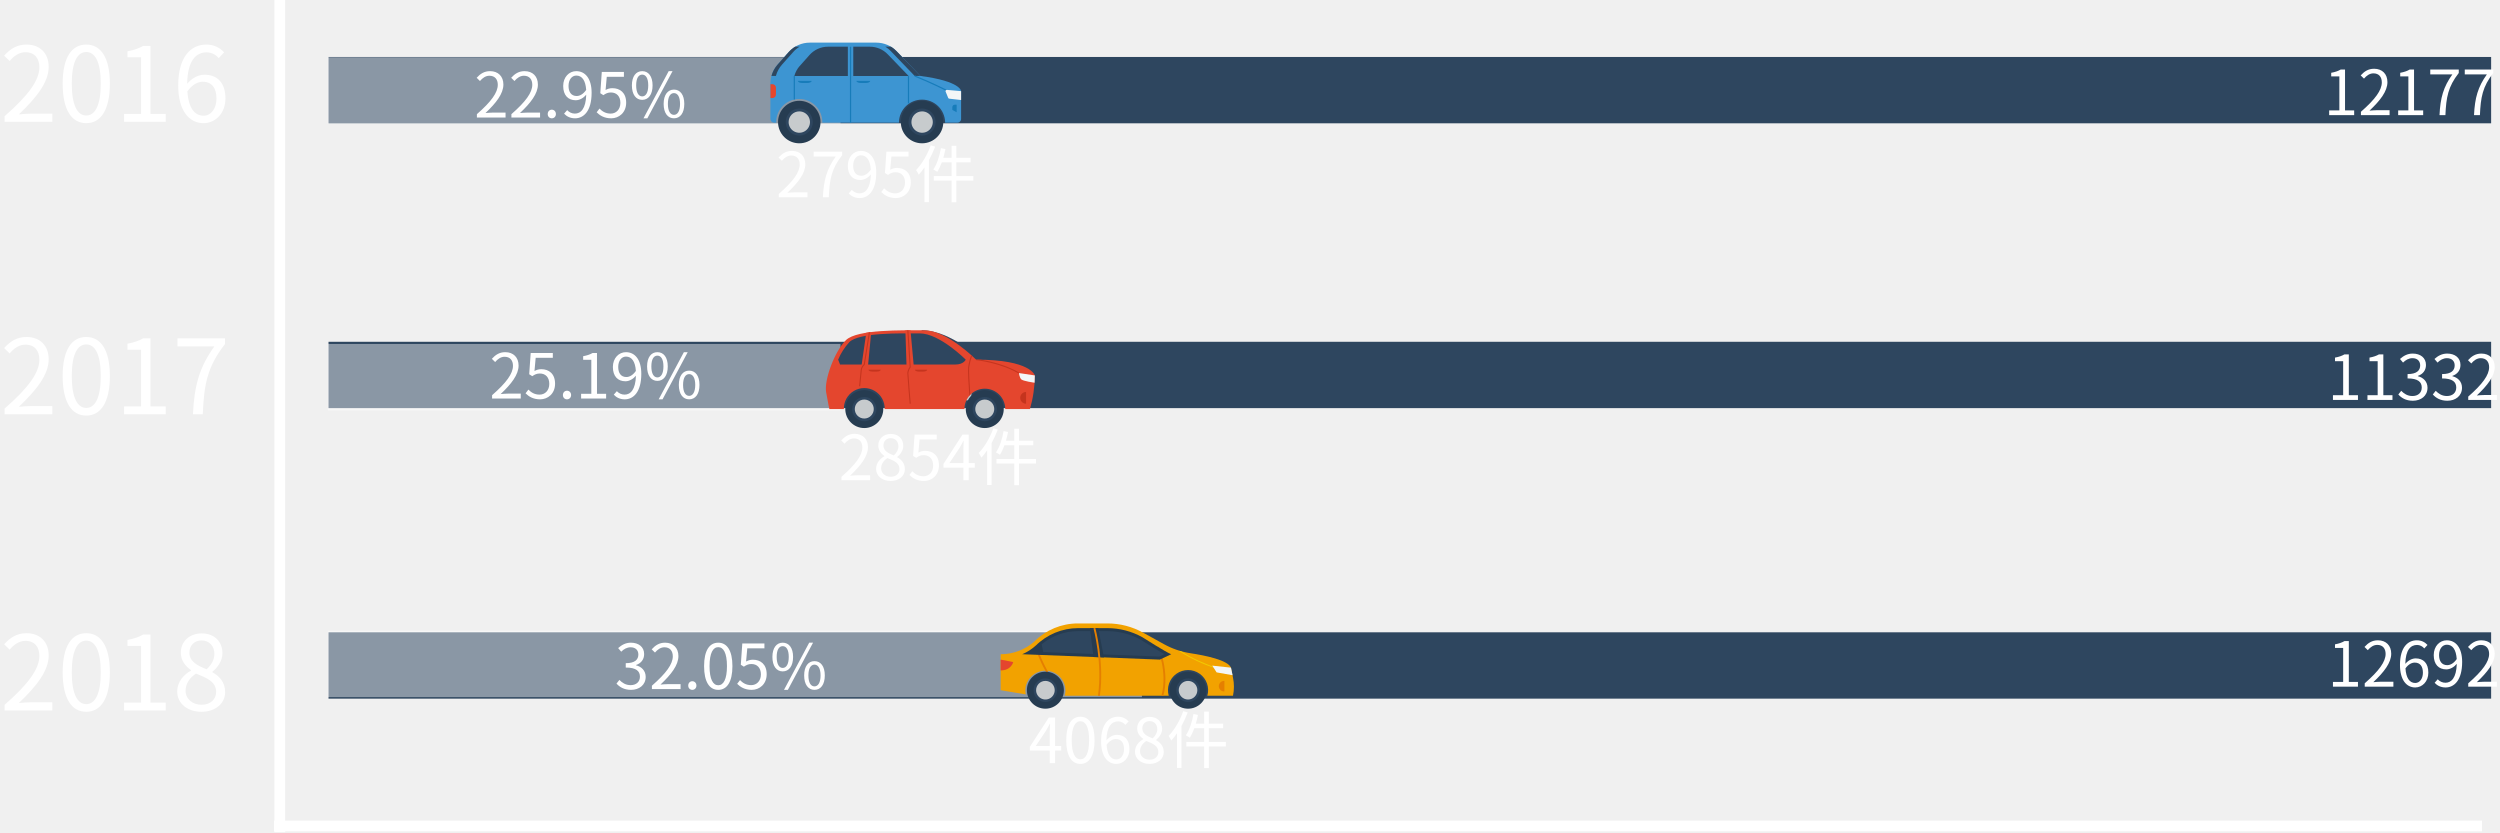
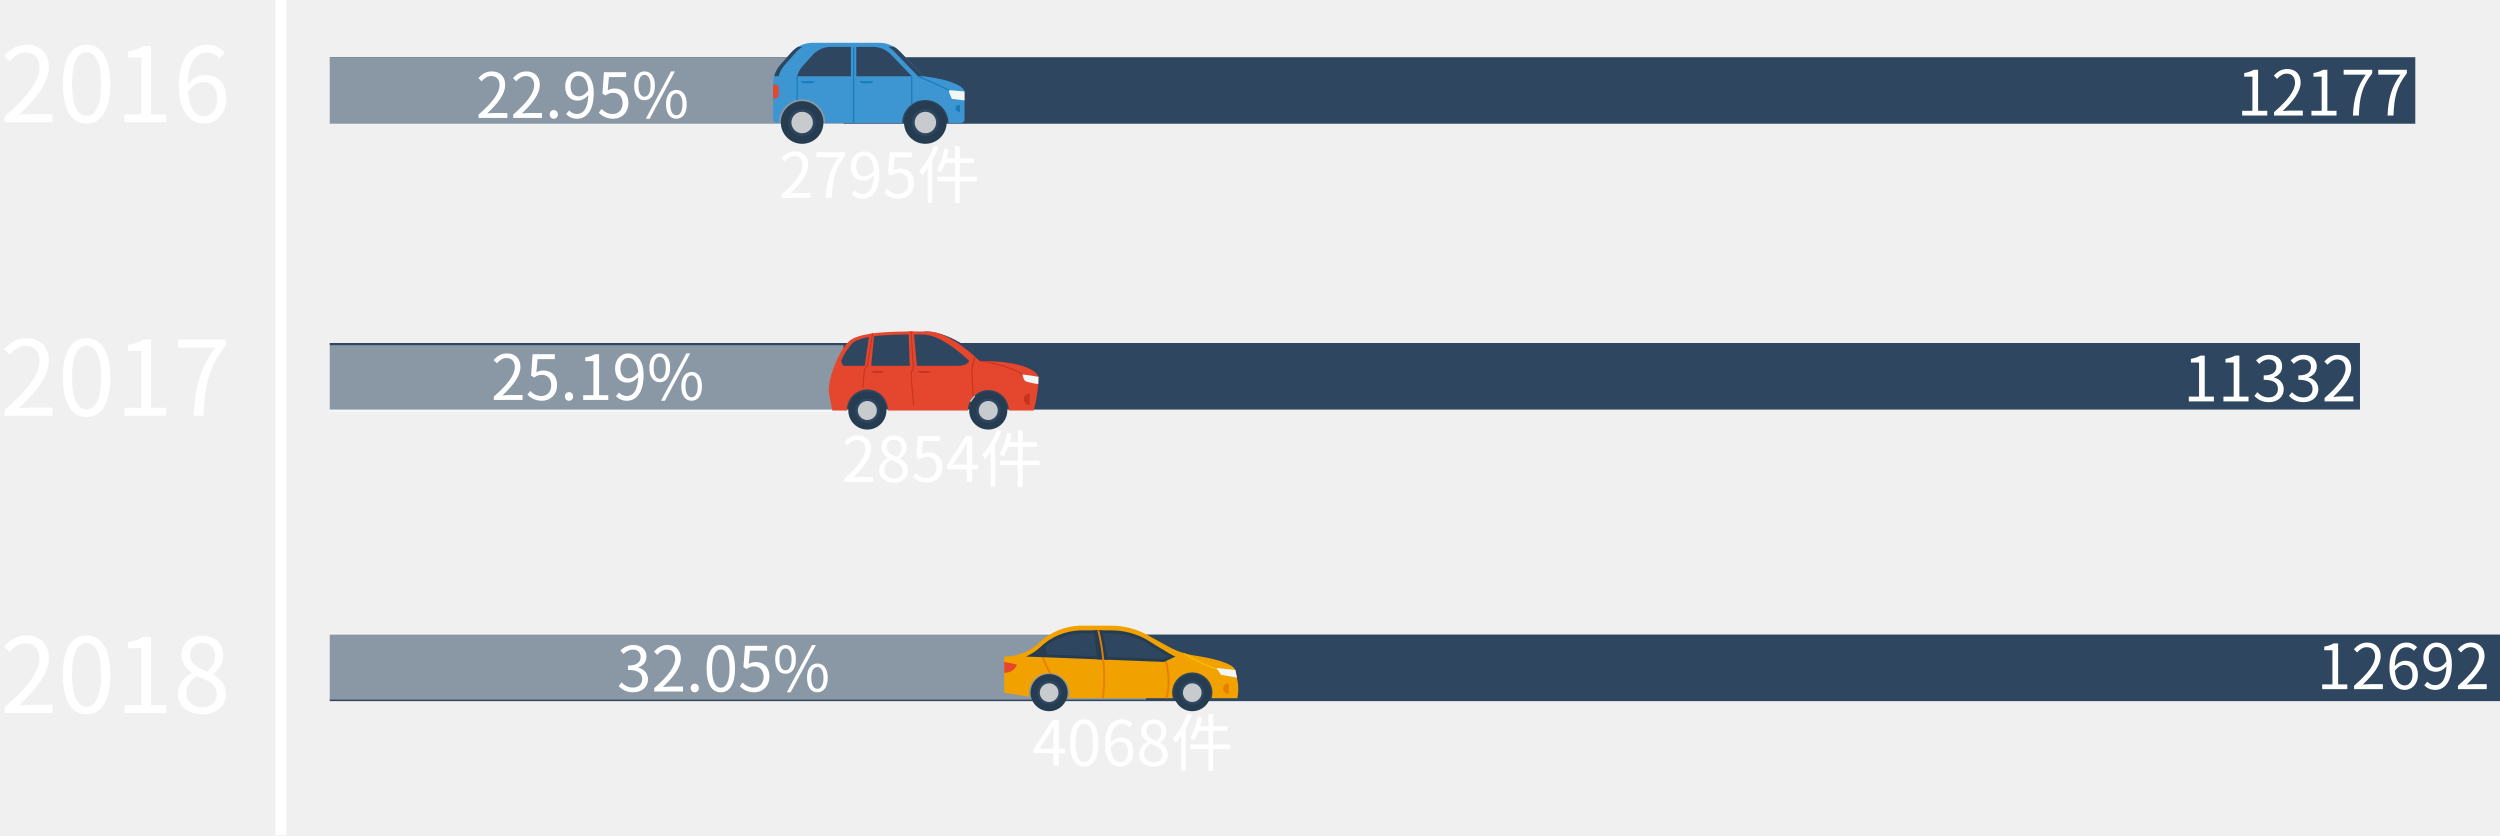
- <svg xmlns="http://www.w3.org/2000/svg" viewBox="0 0 1316.62 438.25">
+ <svg xmlns="http://www.w3.org/2000/svg" viewBox="0 0 1311.95 438.25">
  <defs>
-     <style>.cls-1,.cls-17,.cls-2,.cls-4{fill:#fff;}.cls-2{font-size:54.54px;}.cls-17,.cls-2{font-family:NotoSansCJKtc-Regular-B5pc-H, Noto Sans CJK TC;}.cls-3{fill:#2e465f;}.cls-4{opacity:0.44;}.cls-5{fill:#3d95d2;}.cls-6{fill:#177cba;}.cls-7{fill:#263c51;}.cls-8{fill:#c7cbcd;}.cls-9{fill:#f3f6f7;}.cls-10{fill:#e4462e;}.cls-11{fill:#9caba8;}.cls-12{fill:#c5341e;}.cls-13{fill:#f2a200;}.cls-14{fill:#f2ca00;}.cls-15{fill:#e57f00;}.cls-16{fill:none;stroke:#e57f00;stroke-miterlimit:10;}.cls-17{font-size:32.74px;}</style>
+     <style>.cls-1,.cls-17,.cls-2,.cls-4{fill:#fff;}.cls-2{font-size:54.54px;}.cls-17,.cls-2{font-family:NotoSansCJKtc-Medium-B5pc-H, Noto Sans CJK TC;}.cls-3{fill:#2e465f;}.cls-4{opacity:0.44;}.cls-5{fill:#3d95d2;}.cls-6{fill:#177cba;}.cls-7{fill:#263c51;}.cls-8{fill:#c7cbcd;}.cls-9{fill:#f3f6f7;}.cls-10{fill:#e4462e;}.cls-11{fill:#9caba8;}.cls-12{fill:#c5341e;}.cls-13{fill:#f2a200;}.cls-14{fill:#f2ca00;}.cls-15{fill:#e57f00;}.cls-16{fill:none;stroke:#e57f00;stroke-miterlimit:10;}.cls-17{font-size:32.74px;}</style>
  </defs>
  <g id="圖層_2" data-name="圖層 2">
    <g id="圖層_11" data-name="圖層 11">
      <rect class="cls-1" x="144.51" width="5.66" height="438.25" />
-       <rect class="cls-1" x="722.9" y="-146.4" width="5.66" height="1162.8" transform="translate(290.73 1160.73) rotate(-90)" />
      <text class="cls-2" transform="translate(0 64.16)">2016</text>
      <text class="cls-2" transform="translate(0 218.16)">2017</text>
      <text class="cls-2" transform="translate(0 374.16)">2018</text>
-       <polygon class="cls-3" points="1311.95 30 1311.95 64.94 173.01 64.94 173.01 30 1311.95 30 1311.95 30" />
-       <polygon class="cls-3" points="1311.95 180 1311.95 214.94 173.01 214.94 173.01 180 1311.95 180 1311.95 180" />
+       <polygon class="cls-3" points="1267.5 30 1267.5 64.94 173.01 64.94 173.01 30.01 1267.5 30 1267.5 30" />
+       <polygon class="cls-3" points="1238.47 180 1238.47 214.94 173.01 214.94 173.01 180 1238.47 180 1238.47 180" />
      <polygon class="cls-3" points="1311.95 333 1311.95 367.94 173.01 367.94 173.01 333 1311.95 333 1311.95 333" />
      <text />
      <rect class="cls-4" x="172.65" y="181.15" width="270" height="35" />
      <rect class="cls-4" x="172.65" y="30.15" width="270" height="35" />
      <rect class="cls-4" x="172.65" y="332.15" width="428.74" height="35" />
      <path class="cls-5" d="M409.52,34l5.81-6.55a14.9,14.9,0,0,1,11.16-5h35A14.93,14.93,0,0,1,472.22,27l12.49,13c21.45,2.79,21.45,8,21.45,8V62.67a1.92,1.92,0,0,1-1.92,1.92h-6.5c0-.1,0-.2,0-.31a12.16,12.16,0,0,0-24.31,0c0,.11,0,.21,0,.31H433.08c0-.1,0-.2,0-.31a12.15,12.15,0,1,0-24.3,0c0,.11,0,.21,0,.31h-1.13a1.92,1.92,0,0,1-1.92-1.92V43.92a14.87,14.87,0,0,1,3.76-9.9Z" />
      <path class="cls-6" d="M501.54,57.88V56.42a1.28,1.28,0,0,1,1.28-1.28h1v4" />
      <path class="cls-3" d="M421.18,34.76,426.29,29a13.09,13.09,0,0,1,9.79-4.41h22a13.1,13.1,0,0,1,9.44,4l11,11.42H418.34a13.16,13.16,0,0,1,2.84-5.29Z" />
      <path class="cls-3" d="M417.68,27.47,411.86,34a14.94,14.94,0,0,0-3.24,6h-2.34a14.82,14.82,0,0,1,3.24-6l5.81-6.55a14.93,14.93,0,0,1,3.44-2.87h2.35a14.72,14.72,0,0,0-3.44,2.87Z" />
      <path class="cls-3" d="M469.22,27a15,15,0,0,0-3-2.43h3a15,15,0,0,1,3,2.43l12.49,13h-3L469.22,27Z" />
      <path class="cls-6" d="M458.29,42.6h0c0,.61-1,1.11-2.22,1.11h-2.81c-1.22,0-2.22-.5-2.22-1.11h7.25Z" />
      <path class="cls-6" d="M427.46,42.6h0c0,.61-1,1.11-2.22,1.11h-2.81c-1.23,0-2.22-.5-2.22-1.11h7.25Z" />
      <polygon class="cls-5" points="449.37 23.75 449.37 42.6 446.52 42.6 446.52 23.75 449.37 23.75 449.37 23.75" />
      <polygon class="cls-6" points="447.62 64.59 448.26 64.59 448.26 24.6 447.62 24.6 447.62 64.59 447.62 64.59" />
      <path class="cls-6" d="M418,52.5V40.05h.64v12.3c-.22,0-.43.1-.64.15Z" />
      <path class="cls-6" d="M478.77,54.24c-.22.15-.43.31-.64.47V40.05h.64V54.24Z" />
      <path class="cls-7" d="M485.61,53.09a11.19,11.19,0,1,1-11.2,11.19,11.19,11.19,0,0,1,11.2-11.19Z" />
      <path class="cls-3" d="M485.6,57.15a7.13,7.13,0,1,1-7.13,7.13,7.14,7.14,0,0,1,7.13-7.13Z" />
      <path class="cls-8" d="M485.6,58.66A5.63,5.63,0,1,1,480,64.28a5.62,5.62,0,0,1,5.62-5.62Z" />
      <path class="cls-7" d="M420.94,53.09a11.19,11.19,0,1,1-11.19,11.19,11.18,11.18,0,0,1,11.19-11.19Z" />
      <path class="cls-3" d="M420.94,57.15a7.13,7.13,0,1,1-7.13,7.13,7.14,7.14,0,0,1,7.13-7.13Z" />
      <path class="cls-8" d="M420.94,58.66a5.63,5.63,0,1,1-5.62,5.62,5.62,5.62,0,0,1,5.62-5.62Z" />
      <path class="cls-6" d="M503,50.29l.32-.55a222.7,222.7,0,0,0-21.47-10l-.25.59A225.31,225.31,0,0,1,503,50.29Z" />
      <path class="cls-9" d="M506.16,48l-7.52-.67a.65.65,0,0,0-.65.88l1.38,3.36a.62.62,0,0,0,.52.39l6.27.72V48Z" />
      <path class="cls-10" d="M408.65,46.18v3.63a1.83,1.83,0,0,1-1.83,1.83h-1.06v-7.3h1.06a1.83,1.83,0,0,1,1.83,1.84Z" />
      <polygon class="cls-8" points="506.54 187.69 511.59 187.69 511.59 210.83 506.54 210.83 506.54 187.69 506.54 187.69" />
      <polygon class="cls-11" points="506.54 187.69 511.59 187.69 511.59 195.89 506.54 195.89 506.54 187.69 506.54 187.69" />
      <polygon class="cls-8" points="467.97 187.69 473.02 187.69 473.02 210.83 467.97 210.83 467.97 187.69 467.97 187.69" />
      <polygon class="cls-11" points="467.97 187.69 473.02 187.69 473.02 195.89 467.97 195.89 467.97 187.69 467.97 187.69" />
      <path class="cls-3" d="M516.36,189.43s-15-15.51-31.28-15.51L512.23,192l4.13-2.55Z" />
      <path class="cls-10" d="M445.55,179.1c5.9-5.72,29.68-5.15,41.41-5.15s27.11,15.46,27.11,15.46c28.91,0,30.91,8.31,30.91,8.31a64.56,64.56,0,0,1-2.57,17.73h-13a10.75,10.75,0,1,0-21.5,0H465.92a10.75,10.75,0,1,0-21.49,0H436.8s-.58-2.29-1.72-8.87,4.58-21.75,10.47-27.48Z" />
      <path class="cls-7" d="M518.62,205.43a10,10,0,1,1-10,10,10,10,0,0,1,10-10Z" />
      <path class="cls-3" d="M518.62,209.07a6.39,6.39,0,1,1-6.39,6.38,6.38,6.38,0,0,1,6.39-6.38Z" />
      <path class="cls-8" d="M518.62,210.42a5,5,0,1,1-5,5,5,5,0,0,1,5-5Z" />
      <path class="cls-7" d="M455.17,205.43a10,10,0,1,1-10,10,10,10,0,0,1,10-10Z" />
      <path class="cls-3" d="M455.17,209.07a6.39,6.39,0,1,1-6.38,6.38,6.39,6.39,0,0,1,6.38-6.38Z" />
      <path class="cls-8" d="M455.17,210.42a5,5,0,1,1-5,5,5,5,0,0,1,5-5Z" />
      <path class="cls-12" d="M537.55,196.7l-.3.49c-10-6.19-23.07-7.49-23.21-7.5l0-.28c.79,0,1.55,0,2.29,0,4.23.66,13.59,2.56,21.19,7.27Z" />
      <path class="cls-9" d="M544.84,201.57s-6.08-.86-7-1.79-1.24-3.32-1.24-3.32l8.39,1.26c0,1.3-.05,2.58-.13,3.81v0Z" />
      <path class="cls-3" d="M447.27,180.18c5.28-5.12,26.56-4.61,37.07-4.61s24.26,13.84,24.26,13.84-1.11,2.57-5.5,2.57H442.41l-1-2.57a31.39,31.39,0,0,1,5.89-9.23Z" />
      <polygon class="cls-10" points="479.51 173.94 481.28 193.3 477.44 193.3 476.82 173.94 479.51 173.94 479.51 173.94" />
      <polygon class="cls-10" points="458.83 174.88 457.07 193.3 453.61 193.3 456.22 175.24 458.83 174.88 458.83 174.88" />
      <path class="cls-12" d="M479.07,212.63l.57,0c0-.15-1.25-14.71-1.25-16.12a6.49,6.49,0,0,1,1.19-3l.07-.09v-.1l-1.25-19.36-.57,0,1.24,19.26a6.76,6.76,0,0,0-1.24,3.25c0,1.43,1.2,15.56,1.25,16.17Z" />
      <path class="cls-12" d="M453,203.46c0-.07.77-7.27.88-8.74a4.33,4.33,0,0,1,1.47-2.52l.08-.07,2.72-17.08-.56-.09-2.69,16.88a4.77,4.77,0,0,0-1.59,2.83c-.11,1.47-.87,8.66-.88,8.73l.57.06Z" />
      <path class="cls-12" d="M488.32,194.69h0c0,.55-.89,1-2,1h-2.51c-1.1,0-2-.45-2-1h6.49Z" />
      <path class="cls-12" d="M463.85,194.69h0c0,.55-.89,1-2,1h-2.51c-1.1,0-2-.45-2-1h6.49Z" />
      <path class="cls-12" d="M510.44,193.33c-.22,1.95.21,9.16.58,14.52-.19.19-.36.39-.53.59-.39-5.42-.86-13.09-.61-15.18A30.69,30.69,0,0,1,511.5,187l.46.41a30.77,30.77,0,0,0-1.52,5.91Z" />
      <path class="cls-12" d="M540.39,206.42v6.2a3.1,3.1,0,0,1,0-6.2Z" />
      <path class="cls-13" d="M544.77,337.8h0a32.33,32.33,0,0,1,22.86-9.47h15.59a38.82,38.82,0,0,1,18.87,4.89l10.85,6a42,42,0,0,0,14,4.8c7.85,1.19,19.66,3.61,21.32,7.57l1.09,5.28a23.23,23.23,0,0,1,0,9.54H635.84a10.58,10.58,0,1,0-20.32,0H560.71a10.27,10.27,0,0,0,.43-2.95,10.59,10.59,0,0,0-21.17,0,10.48,10.48,0,0,0,.24,2.25L527,363.49V344.56a26.87,26.87,0,0,0,17.82-6.76Z" />
      <path class="cls-14" d="M640.8,351.63l-.15.51A82.28,82.28,0,0,1,621.1,343l.15-.22.83.24a82.74,82.74,0,0,0,18.72,8.64Z" />
      <polygon class="cls-9" points="648.3 351.62 638.45 350.56 640.73 354.11 649.13 355.61 648.3 351.62 648.3 351.62" />
      <path class="cls-15" d="M644.83,358.6v5.55a2.78,2.78,0,1,1,0-5.55Z" />
      <path class="cls-16" d="M612.17,366.44c3.44-12.7-2.29-25.73-2.29-25.73m-56.36,16.58a72.78,72.78,0,0,1-8.12-17.2" />
      <path class="cls-7" d="M625.68,353.75a9.74,9.74,0,1,1-9.74,9.74,9.74,9.74,0,0,1,9.74-9.74Z" />
      <path class="cls-3" d="M625.68,357.29a6.21,6.21,0,1,1-6.21,6.2,6.2,6.2,0,0,1,6.21-6.2Z" />
      <path class="cls-8" d="M625.68,358.6a4.9,4.9,0,1,1-4.9,4.89,4.89,4.89,0,0,1,4.9-4.89Z" />
      <path class="cls-7" d="M550.55,353.75a9.74,9.74,0,1,1-9.74,9.74,9.74,9.74,0,0,1,9.74-9.74Z" />
      <path class="cls-3" d="M550.55,357.29a6.21,6.21,0,1,1-6.21,6.2,6.2,6.2,0,0,1,6.21-6.2Z" />
      <path class="cls-8" d="M550.55,358.6a4.9,4.9,0,1,1-4.89,4.89,4.89,4.89,0,0,1,4.89-4.89Z" />
      <path class="cls-7" d="M545.4,340.09h0a31.73,31.73,0,0,1,22.44-9.29h15.3a38.06,38.06,0,0,1,18.51,4.8s12.79,8.15,15.17,8.95l-6,2.83-72.45-2.83a26.25,26.25,0,0,0,7-4.46Z" />
      <path class="cls-3" d="M548.59,339.34a29.91,29.91,0,0,1,19.25-6.95h15.3a36.63,36.63,0,0,1,17.7,4.57c1.15.73,8,5.11,12.37,7.55l-2.69,1.27-61.08-2.38-.85-4.06Z" />
      <polygon class="cls-7" points="581.41 346.23 575.89 346.02 573.98 330.8 578.39 330.8 581.41 346.23 581.41 346.23" />
      <path class="cls-16" d="M576.36,330.8s4.92,18.17,2.37,35.64" />
      <path class="cls-10" d="M527,347.38l6.61,1.31s-1,4.39-6.61,4.39v-5.7Z" />
      <text class="cls-17" transform="translate(408.72 103.89)">2795件</text>
      <text class="cls-17" transform="translate(441.72 252.89)">2854件</text>
      <text class="cls-17" transform="translate(541.72 401.89)">4068件</text>
      <text class="cls-17" transform="translate(249.72 61.89)">22.95%</text>
      <text class="cls-17" transform="translate(257.72 209.89)">25.19%</text>
      <text class="cls-17" transform="translate(323.72 362.89)">32.05%</text>
-       <text class="cls-17" transform="translate(1223.77 60.63)">12177</text>
-       <text class="cls-17" transform="translate(1225.77 210.63)">11332</text>
-       <text class="cls-17" transform="translate(1225.77 361.63)">12692</text>
+       <text class="cls-17" transform="translate(1173.77 60.63)">12177</text>
+       <text class="cls-17" transform="translate(1145.77 210.63)">11332</text>
+       <text class="cls-17" transform="translate(1215.77 361.63)">12692</text>
    </g>
  </g>
</svg>
